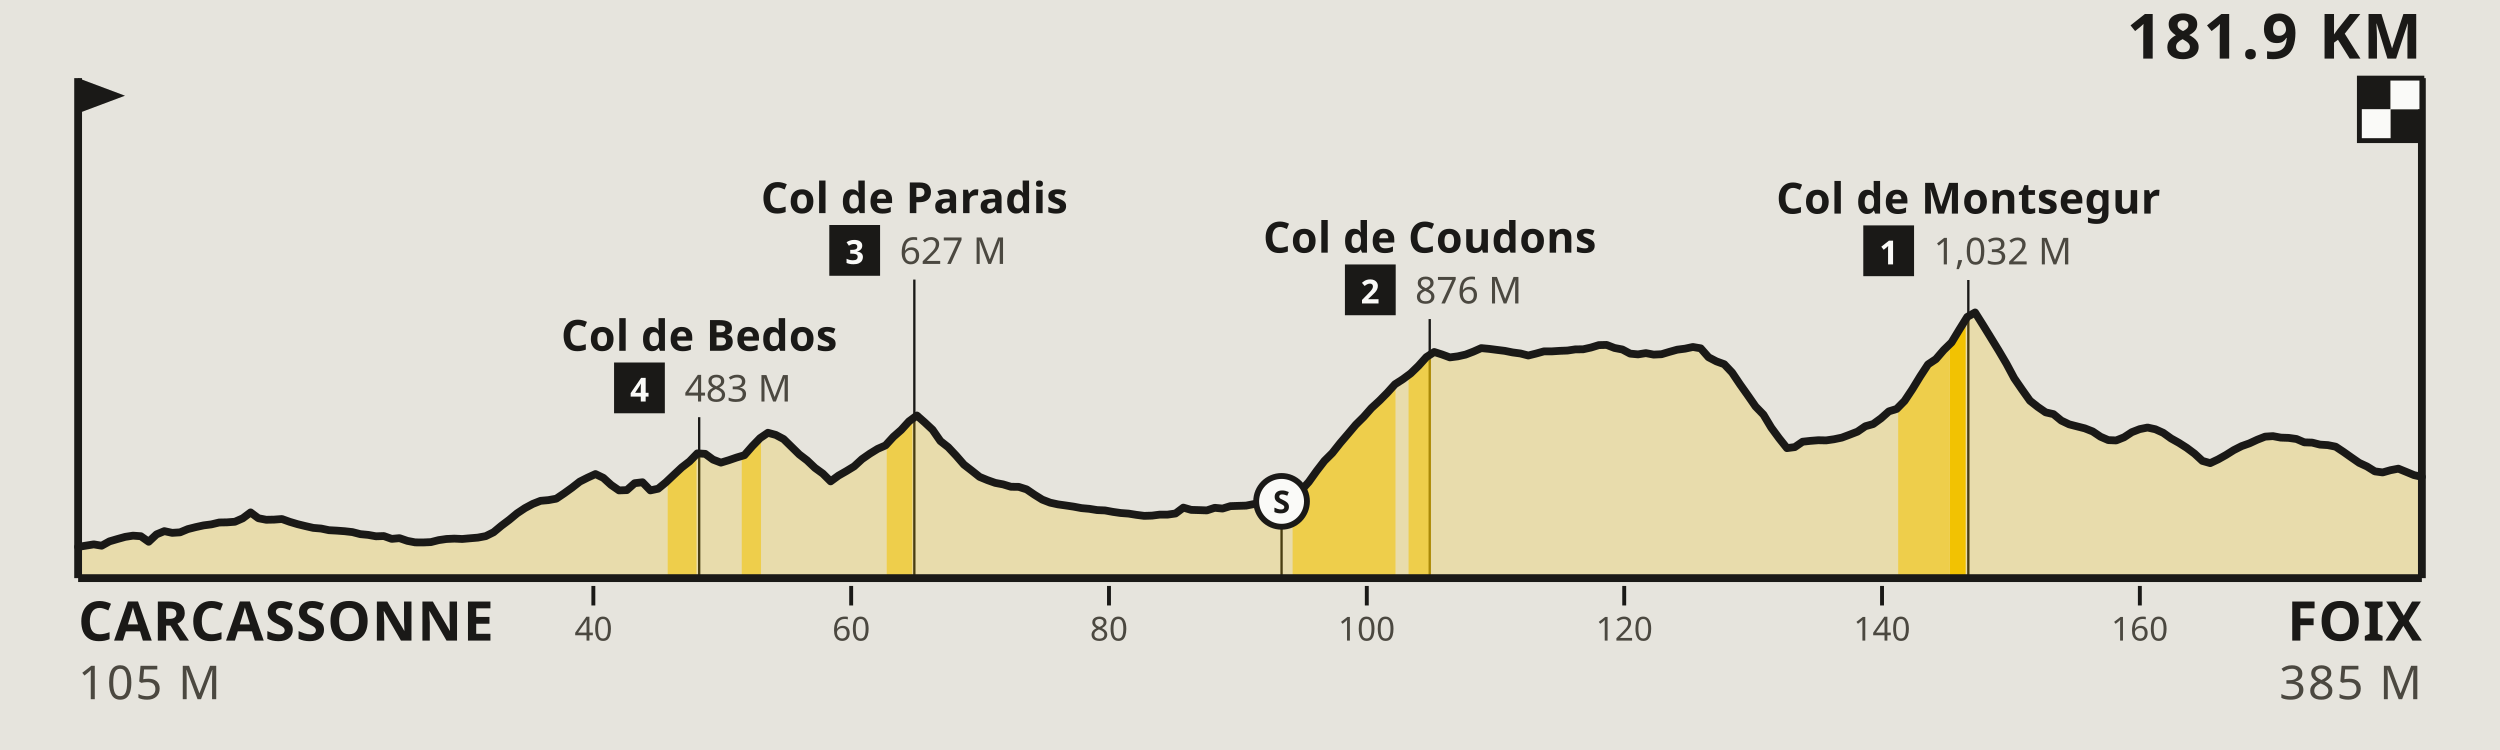
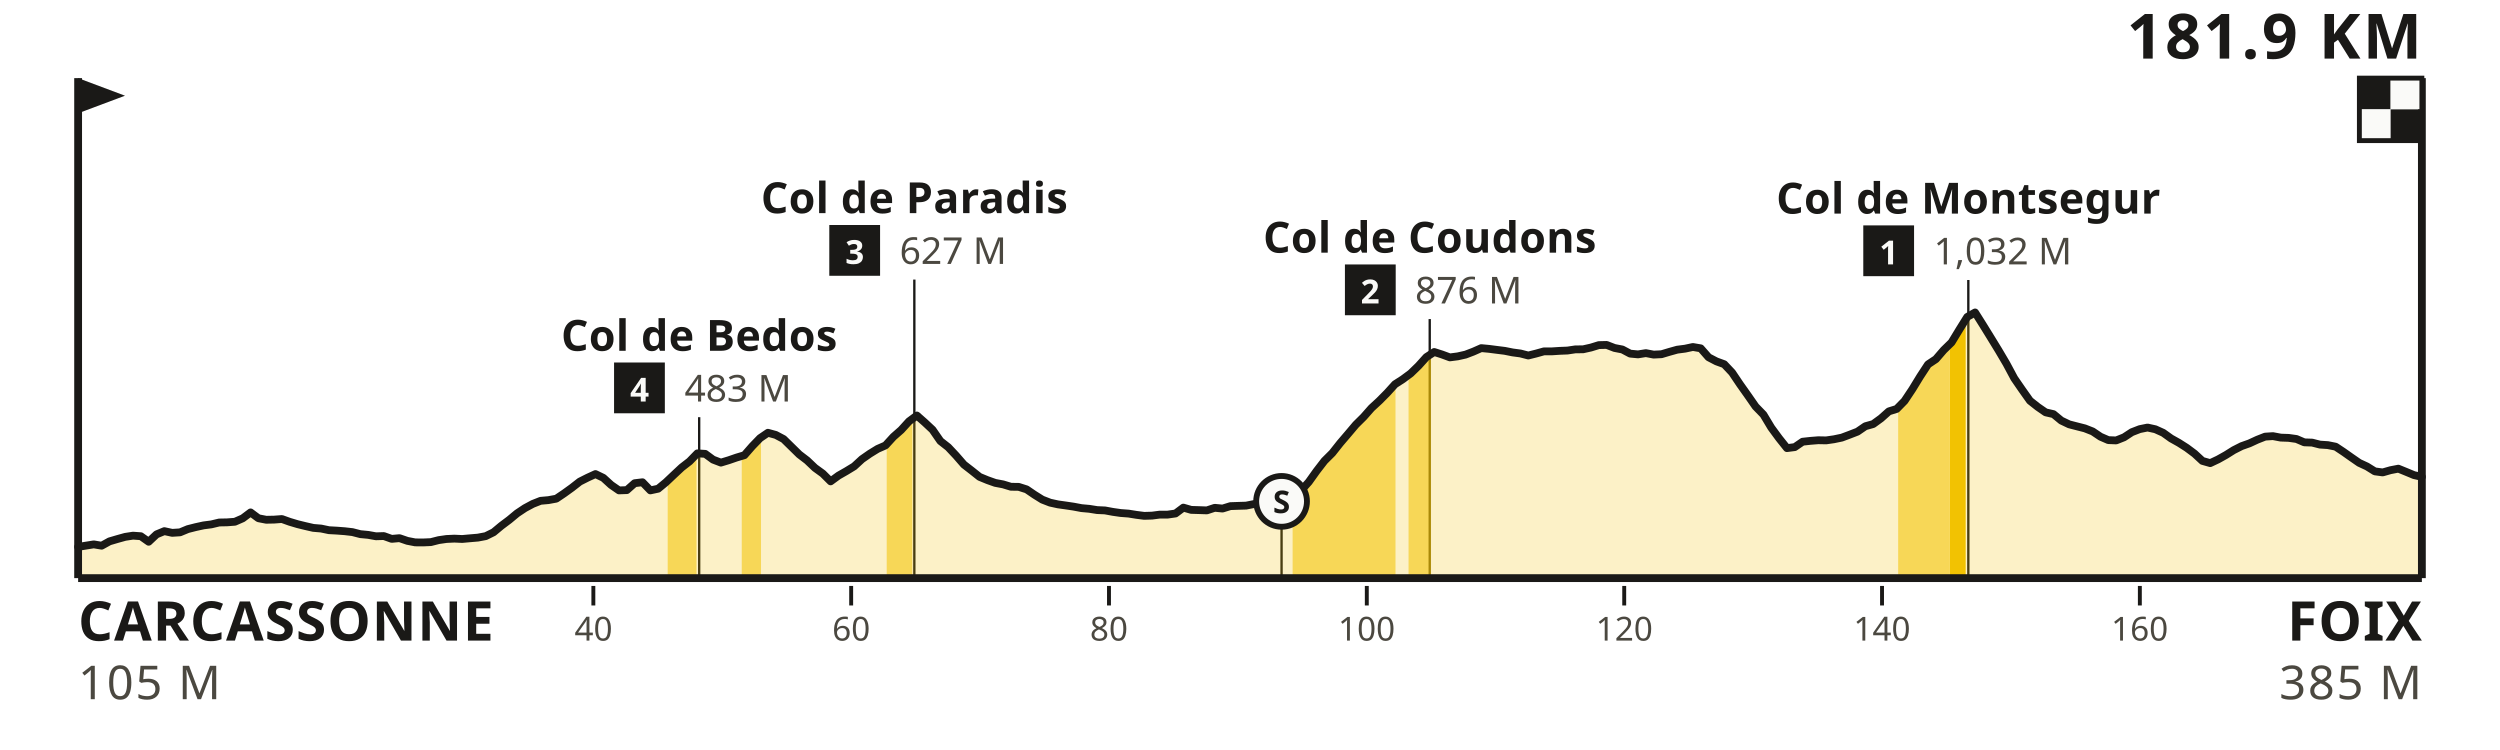
<svg xmlns="http://www.w3.org/2000/svg" class="stage-profile" viewBox="0 0 640 192" width="640" height="192">
-   <rect class="sp-bg" width="640" height="192" fill="#E6E4DD" />
+   <rect class="sp-bg" width="640" height="192" fill="#FFFFFF" />
  <line class="sp-leader" x1="178.99" y1="106.80" x2="178.99" y2="148" stroke="#1A1917" stroke-width="0.6" />
  <line class="sp-leader" x1="234.07" y1="71.57" x2="234.07" y2="148" stroke="#1A1917" stroke-width="0.6" />
  <line class="sp-leader" x1="366.01" y1="81.68" x2="366.01" y2="148" stroke="#1A1917" stroke-width="0.6" />
  <line class="sp-leader" x1="503.89" y1="71.68" x2="503.89" y2="148" stroke="#1A1917" stroke-width="0.6" />
  <line class="sp-leader" x1="328.08" y1="128.35" x2="328.08" y2="148" stroke="#1A1917" stroke-width="0.6" />
  <g class="sp-fill">
    <path class="sp-band" d="M20.00,148 L20.00,140.00 L22.01,139.68 L24.01,139.36 L26.02,139.70 L28.03,138.59 L30.03,138.00 L32.04,137.44 L34.05,137.13 L36.05,137.27 L38.06,138.69 L40.07,136.80 L42.07,135.97 L44.08,136.41 L46.09,136.28 L48.09,135.45 L50.10,134.94 L52.11,134.50 L54.11,134.24 L56.12,133.76 L58.13,133.72 L60.13,133.57 L62.14,132.69 L64.15,131.18 L66.15,132.67 L68.16,133.06 L70.17,133.02 L72.17,132.87 L74.18,133.59 L76.19,134.19 L78.19,134.68 L80.20,135.14 L82.21,135.31 L84.21,135.73 L86.22,135.84 L88.23,135.99 L90.23,136.22 L92.24,136.74 L94.25,136.93 L96.25,137.29 L98.26,137.23 L100.27,137.95 L102.27,137.77 L104.28,138.46 L106.29,138.85 L108.29,138.87 L110.30,138.78 L112.31,138.27 L114.31,137.98 L116.32,137.89 L118.33,137.98 L120.33,137.80 L122.34,137.63 L124.35,137.25 L126.35,136.26 L128.36,134.59 L130.37,133.08 L132.37,131.42 L134.38,130.08 L136.39,129.00 L138.39,128.21 L140.40,128.03 L142.41,127.66 L144.41,126.31 L146.42,124.86 L148.43,123.29 L150.43,122.28 L152.44,121.36 L154.45,122.33 L156.45,124.15 L158.46,125.54 L160.47,125.47 L162.47,123.70 L164.48,123.46 L166.49,125.54 L168.49,125.11 L170.50,123.45 L170.91,123.16 L170.91,148 Z" fill="#F2C200" fill-opacity="0.22" />
    <path class="sp-band" d="M170.91,148 L170.91,123.16 L172.51,121.55 L174.52,119.67 L176.52,118.12 L178.33,116.42 L178.33,148 Z" fill="#F2C200" fill-opacity="0.66" />
    <path class="sp-band" d="M178.33,148 L178.33,116.42 L178.53,116.06 L180.54,116.19 L182.54,117.66 L184.55,118.43 L186.56,117.82 L188.56,117.13 L189.87,117.06 L189.87,148 Z" fill="#F2C200" fill-opacity="0.22" />
    <path class="sp-band" d="M189.87,148 L189.87,117.06 L190.57,116.53 L192.58,114.23 L194.58,112.16 L194.82,112.03 L194.82,148 Z" fill="#F2C200" fill-opacity="0.66" />
    <path class="sp-band" d="M194.82,148 L194.82,112.03 L196.59,110.79 L198.60,111.34 L200.60,112.40 L202.61,114.37 L204.62,116.34 L206.62,117.87 L208.63,119.78 L210.64,121.24 L212.64,123.23 L214.65,121.76 L216.66,120.61 L218.66,119.39 L220.67,117.54 L222.68,116.14 L224.68,114.91 L226.69,114.03 L226.98,113.90 L226.98,148 Z" fill="#F2C200" fill-opacity="0.22" />
    <path class="sp-band" d="M226.98,148 L226.98,113.90 L228.70,111.83 L230.70,110.07 L232.71,107.86 L233.58,107.08 L233.58,148 Z" fill="#F2C200" fill-opacity="0.66" />
    <path class="sp-band" d="M233.58,148 L233.58,107.08 L234.72,106.37 L236.72,108.13 L238.73,110.01 L240.74,112.91 L242.74,114.48 L244.75,116.62 L246.76,118.93 L248.76,120.48 L250.77,122.08 L252.78,122.91 L254.78,123.62 L256.79,124.00 L258.80,124.61 L260.80,124.64 L262.81,125.28 L264.82,126.65 L266.82,127.90 L268.83,128.68 L270.84,129.12 L272.84,129.40 L274.85,129.70 L276.86,130.08 L278.86,130.26 L280.87,130.58 L282.88,130.67 L284.88,131.04 L286.89,131.33 L288.90,131.48 L290.90,131.80 L292.91,132.06 L294.92,132.00 L296.92,131.74 L298.93,131.74 L300.94,131.45 L302.94,129.95 L304.95,130.53 L306.96,130.59 L308.96,130.66 L310.97,130.00 L312.98,130.19 L314.98,129.57 L316.99,129.50 L319.00,129.44 L321.00,129.04 L323.01,128.86 L325.02,128.67 L327.02,128.73 L329.03,128.54 L330.89,128.12 L330.89,148 Z" fill="#F2C200" fill-opacity="0.22" />
    <path class="sp-band" d="M330.89,148 L330.89,128.12 L331.04,127.92 L333.04,125.63 L335.05,123.38 L337.06,120.57 L339.06,117.98 L341.07,115.98 L343.08,113.44 L345.08,111.10 L347.09,108.72 L349.10,106.73 L351.10,104.46 L353.11,102.61 L355.12,100.58 L357.12,98.37 L357.27,98.25 L357.27,148 Z" fill="#F2C200" fill-opacity="0.66" />
    <path class="sp-band" d="M357.27,148 L357.27,98.25 L359.13,97.08 L360.57,95.97 L360.57,148 Z" fill="#F2C200" fill-opacity="0.22" />
    <path class="sp-band" d="M360.57,148 L360.57,95.97 L361.14,95.59 L363.14,93.65 L365.15,91.42 L366.34,90.49 L366.34,148 Z" fill="#F2C200" fill-opacity="0.66" />
    <path class="sp-band" d="M366.34,148 L366.34,90.49 L367.16,90.11 L369.16,90.75 L371.17,91.49 L373.18,91.23 L375.18,90.78 L377.19,90.01 L379.20,89.12 L381.20,89.31 L383.21,89.57 L385.22,89.82 L387.22,90.22 L389.23,90.49 L391.24,91.01 L393.24,90.51 L395.25,89.95 L397.26,89.95 L399.26,89.82 L401.27,89.74 L403.28,89.44 L405.28,89.42 L407.29,88.97 L409.30,88.35 L411.30,88.30 L413.31,89.08 L415.32,89.47 L417.32,90.53 L419.33,90.72 L421.34,90.40 L423.34,90.78 L425.35,90.68 L427.36,90.08 L429.36,89.52 L431.37,89.26 L433.38,88.83 L435.38,89.17 L437.39,91.46 L439.40,92.51 L441.40,93.24 L443.41,95.37 L445.42,98.36 L447.42,101.18 L449.43,104.07 L451.44,106.14 L453.44,109.47 L455.45,112.20 L457.46,114.72 L459.46,114.46 L461.47,113.08 L463.48,112.86 L465.48,112.70 L467.49,112.74 L469.50,112.45 L471.51,112.03 L473.51,111.28 L475.52,110.50 L477.53,109.12 L479.53,108.56 L481.54,107.10 L483.55,105.31 L485.55,104.69 L485.92,104.40 L485.92,148 Z" fill="#F2C200" fill-opacity="0.22" />
    <path class="sp-band" d="M485.92,148 L485.92,104.40 L487.56,102.64 L489.57,99.62 L491.57,96.35 L493.58,93.28 L495.59,91.94 L497.59,89.62 L499.11,88.37 L499.11,148 Z" fill="#F2C200" fill-opacity="0.66" />
    <path class="sp-band" d="M499.11,148 L499.11,88.37 L499.60,87.66 L501.61,84.35 L503.23,81.76 L503.23,148 Z" fill="#F2C200" fill-opacity="0.99" />
    <path class="sp-band" d="M503.23,148 L503.23,81.76 L503.61,81.14 L505.62,79.99 L507.63,83.18 L509.63,86.42 L511.64,89.70 L513.65,93.11 L515.65,96.84 L517.66,99.76 L519.67,102.59 L521.67,104.17 L523.68,105.56 L525.69,106.02 L527.69,107.67 L529.70,108.63 L531.71,109.15 L533.71,109.66 L535.72,110.45 L537.73,111.80 L539.73,112.67 L541.74,112.75 L543.75,111.95 L545.75,110.64 L547.76,109.86 L549.77,109.45 L551.77,109.89 L553.78,110.80 L555.79,112.24 L557.79,113.36 L559.80,114.64 L561.81,116.14 L563.81,117.99 L565.82,118.56 L567.83,117.61 L569.83,116.49 L571.84,115.23 L573.85,114.21 L575.85,113.50 L577.86,112.57 L579.87,111.78 L581.87,111.65 L583.88,112.03 L585.89,112.10 L587.89,112.38 L589.90,113.24 L591.91,113.31 L593.91,113.82 L595.92,113.95 L597.93,114.35 L599.93,115.68 L601.94,117.10 L603.95,118.49 L605.95,119.42 L607.96,120.67 L609.97,120.94 L611.97,120.37 L613.98,119.98 L615.99,120.80 L617.99,121.63 L620.00,122.07 L620.00,148 Z" fill="#F2C200" fill-opacity="0.22" />
  </g>
  <line class="sp-baseline" x1="20" y1="148" x2="620" y2="148" stroke="#1A1917" stroke-width="2" />
  <polyline class="sp-line" points="20.00,140.00 22.01,139.68 24.01,139.36 26.02,139.70 28.03,138.59 30.03,138.00 32.04,137.44 34.05,137.13 36.05,137.27 38.06,138.69 40.07,136.80 42.07,135.97 44.08,136.41 46.09,136.28 48.09,135.45 50.10,134.94 52.11,134.50 54.11,134.24 56.12,133.76 58.13,133.72 60.13,133.57 62.14,132.69 64.15,131.18 66.15,132.67 68.16,133.06 70.17,133.02 72.17,132.87 74.18,133.59 76.19,134.19 78.19,134.68 80.20,135.14 82.21,135.31 84.21,135.73 86.22,135.84 88.23,135.99 90.23,136.22 92.24,136.74 94.25,136.93 96.25,137.29 98.26,137.23 100.27,137.95 102.27,137.77 104.28,138.46 106.29,138.85 108.29,138.87 110.30,138.78 112.31,138.27 114.31,137.98 116.32,137.89 118.33,137.98 120.33,137.80 122.34,137.63 124.35,137.25 126.35,136.26 128.36,134.59 130.37,133.08 132.37,131.42 134.38,130.08 136.39,129.00 138.39,128.21 140.40,128.03 142.41,127.66 144.41,126.31 146.42,124.86 148.43,123.29 150.43,122.28 152.44,121.36 154.45,122.33 156.45,124.15 158.46,125.54 160.47,125.47 162.47,123.70 164.48,123.46 166.49,125.54 168.49,125.11 170.50,123.45 172.51,121.55 174.52,119.67 176.52,118.12 178.53,116.06 180.54,116.19 182.54,117.66 184.55,118.43 186.56,117.82 188.56,117.13 190.57,116.53 192.58,114.23 194.58,112.16 196.59,110.79 198.60,111.34 200.60,112.40 202.61,114.37 204.62,116.34 206.62,117.87 208.63,119.78 210.64,121.24 212.64,123.23 214.65,121.76 216.66,120.61 218.66,119.39 220.67,117.54 222.68,116.14 224.68,114.91 226.69,114.03 228.70,111.83 230.70,110.07 232.71,107.86 234.72,106.37 236.72,108.13 238.73,110.01 240.74,112.91 242.74,114.48 244.75,116.62 246.76,118.93 248.76,120.48 250.77,122.08 252.78,122.91 254.78,123.62 256.79,124.00 258.80,124.61 260.80,124.64 262.81,125.28 264.82,126.65 266.82,127.90 268.83,128.68 270.84,129.12 272.84,129.40 274.85,129.70 276.86,130.08 278.86,130.26 280.87,130.58 282.88,130.67 284.88,131.04 286.89,131.33 288.90,131.48 290.90,131.80 292.91,132.06 294.92,132.00 296.92,131.74 298.93,131.74 300.94,131.45 302.94,129.95 304.95,130.53 306.96,130.59 308.96,130.66 310.97,130.00 312.98,130.19 314.98,129.57 316.99,129.50 319.00,129.44 321.00,129.04 323.01,128.86 325.02,128.67 327.02,128.73 329.03,128.54 331.04,127.92 333.04,125.63 335.05,123.38 337.06,120.57 339.06,117.98 341.07,115.98 343.08,113.44 345.08,111.10 347.09,108.72 349.10,106.73 351.10,104.46 353.11,102.61 355.12,100.58 357.12,98.37 359.13,97.08 361.14,95.59 363.14,93.65 365.15,91.42 367.16,90.11 369.16,90.75 371.17,91.49 373.18,91.23 375.18,90.78 377.19,90.01 379.20,89.12 381.20,89.31 383.21,89.57 385.22,89.82 387.22,90.22 389.23,90.49 391.24,91.01 393.24,90.51 395.25,89.95 397.26,89.95 399.26,89.82 401.27,89.74 403.28,89.44 405.28,89.42 407.29,88.97 409.30,88.35 411.30,88.30 413.31,89.08 415.32,89.47 417.32,90.53 419.33,90.72 421.34,90.40 423.34,90.78 425.35,90.68 427.36,90.08 429.36,89.52 431.37,89.26 433.38,88.83 435.38,89.17 437.39,91.46 439.40,92.51 441.40,93.24 443.41,95.37 445.42,98.36 447.42,101.18 449.43,104.07 451.44,106.14 453.44,109.47 455.45,112.20 457.46,114.72 459.46,114.46 461.47,113.08 463.48,112.86 465.48,112.70 467.49,112.74 469.50,112.45 471.51,112.03 473.51,111.28 475.52,110.50 477.53,109.12 479.53,108.56 481.54,107.10 483.55,105.31 485.55,104.69 487.56,102.64 489.57,99.62 491.57,96.35 493.58,93.28 495.59,91.94 497.59,89.62 499.60,87.66 501.61,84.35 503.61,81.14 505.62,79.99 507.63,83.18 509.63,86.42 511.64,89.70 513.65,93.11 515.65,96.84 517.66,99.76 519.67,102.59 521.67,104.17 523.68,105.56 525.69,106.02 527.69,107.67 529.70,108.63 531.71,109.15 533.71,109.66 535.72,110.45 537.73,111.80 539.73,112.67 541.74,112.75 543.75,111.95 545.75,110.64 547.76,109.86 549.77,109.45 551.77,109.89 553.78,110.80 555.79,112.24 557.79,113.36 559.80,114.64 561.81,116.14 563.81,117.99 565.82,118.56 567.83,117.61 569.83,116.49 571.84,115.23 573.85,114.21 575.85,113.50 577.86,112.57 579.87,111.78 581.87,111.65 583.88,112.03 585.89,112.10 587.89,112.38 589.90,113.24 591.91,113.31 593.91,113.82 595.92,113.95 597.93,114.35 599.93,115.68 601.94,117.10 603.95,118.49 605.95,119.42 607.96,120.67 609.97,120.94 611.97,120.37 613.98,119.98 615.99,120.80 617.99,121.63 620.00,122.07" fill="none" stroke="#1A1917" stroke-width="2" stroke-linejoin="round" stroke-linecap="round" />
  <text x="178.99" y="89.8" font-family="'Jost',sans-serif" font-size="11" font-weight="700" fill="#1A1917" text-anchor="middle" letter-spacing="0.01em" class="sp-climb">Col de Bedos</text>
  <rect class="sp-cat" x="157.2" y="92.8" width="13" height="13" fill="#1A1917" />
  <text x="163.74" y="102.8" font-family="'Jost',sans-serif" font-size="8.5" font-weight="700" fill="#FAFAF8" text-anchor="middle" letter-spacing="0.04em" class="sp-cat">4</text>
  <text x="175.24" y="102.8" font-family="'Jost',sans-serif" font-size="9.5" font-weight="500" fill="#4B4840" text-anchor="start" class="sp-climb-ele">483 M</text>
  <text x="234.07" y="54.57" font-family="'Jost',sans-serif" font-size="11" font-weight="700" fill="#1A1917" text-anchor="middle" letter-spacing="0.01em" class="sp-climb">Col de Paradis</text>
  <rect class="sp-cat" x="212.3" y="57.6" width="13" height="13" fill="#1A1917" />
  <text x="218.82" y="67.57" font-family="'Jost',sans-serif" font-size="8.5" font-weight="700" fill="#FAFAF8" text-anchor="middle" letter-spacing="0.04em" class="sp-cat">3</text>
  <text x="230.32" y="67.57" font-family="'Jost',sans-serif" font-size="9.5" font-weight="500" fill="#4B4840" text-anchor="start" class="sp-climb-ele">627 M</text>
  <text x="366.01" y="64.68" font-family="'Jost',sans-serif" font-size="11" font-weight="700" fill="#1A1917" text-anchor="middle" letter-spacing="0.01em" class="sp-climb">Col de Coudons</text>
  <rect class="sp-cat" x="344.3" y="67.7" width="13" height="13" fill="#1A1917" />
  <text x="350.76" y="77.68" font-family="'Jost',sans-serif" font-size="8.5" font-weight="700" fill="#FAFAF8" text-anchor="middle" letter-spacing="0.04em" class="sp-cat">2</text>
  <text x="362.26" y="77.68" font-family="'Jost',sans-serif" font-size="9.5" font-weight="500" fill="#4B4840" text-anchor="start" class="sp-climb-ele">876 M</text>
  <text x="503.89" y="54.68" font-family="'Jost',sans-serif" font-size="11" font-weight="700" fill="#1A1917" text-anchor="middle" letter-spacing="0.01em" class="sp-climb">Col de Montsegur</text>
  <rect class="sp-cat" x="477.0" y="57.7" width="13" height="13" fill="#1A1917" />
  <text x="483.54" y="67.68" font-family="'Jost',sans-serif" font-size="8.5" font-weight="700" fill="#FAFAF8" text-anchor="middle" letter-spacing="0.04em" class="sp-cat">1</text>
  <text x="495.04" y="67.68" font-family="'Jost',sans-serif" font-size="9.5" font-weight="500" fill="#4B4840" text-anchor="start" class="sp-climb-ele">1,032 M</text>
  <g class="sp-sprint">
    <circle cx="328.08" cy="128.35" r="6.5" fill="#FAFAF8" stroke="#1A1917" stroke-width="1.5" />
    <text x="328.08" y="131.35" font-family="'Jost',sans-serif" font-size="8" font-weight="700" fill="#1A1917" text-anchor="middle">S</text>
  </g>
  <line class="sp-border" x1="20.0" y1="20.0" x2="20.0" y2="148.0" stroke="#1A1917" stroke-width="2" />
  <g class="sp-start">
    <path d="M20.0,20.0 L32.0,24.5 L20.0,29.0 Z" fill="#1A1917" />
  </g>
  <text x="20" y="164" font-family="'Jost',sans-serif" font-size="14" font-weight="700" fill="#1A1917" text-anchor="start" letter-spacing="0.02em" class="sp-town">CARCASSONNE</text>
  <text x="20" y="179" font-family="'Jost',sans-serif" font-size="12" font-weight="500" fill="#4B4840" text-anchor="start" letter-spacing="0.04em" class="sp-ele">105 M</text>
  <text x="620" y="15" font-family="'Jost',sans-serif" font-size="16" font-weight="700" fill="#1A1917" text-anchor="end" letter-spacing="0.04em" class="sp-dist">181.9 KM</text>
  <line class="sp-border" x1="620.0" y1="20.0" x2="620.0" y2="148.0" stroke="#1A1917" stroke-width="2" />
  <g class="sp-finish">
    <rect x="604.0" y="20.0" width="8" height="8" fill="#1A1917" />
    <rect x="612.0" y="20.0" width="8" height="8" fill="#FAFAF8" />
    <rect x="604.0" y="28.0" width="8" height="8" fill="#FAFAF8" />
    <rect x="612.0" y="28.0" width="8" height="8" fill="#1A1917" />
    <rect x="604.0" y="20.0" width="16" height="16" fill="none" stroke="#1A1917" stroke-width="1.25" />
  </g>
  <text x="620" y="164" font-family="'Jost',sans-serif" font-size="14" font-weight="700" fill="#1A1917" text-anchor="end" letter-spacing="0.02em" class="sp-town">FOIX</text>
  <text x="620" y="179" font-family="'Jost',sans-serif" font-size="12" font-weight="500" fill="#4B4840" text-anchor="end" letter-spacing="0.04em" class="sp-ele">385 M</text>
  <line class="sp-scale" x1="151.9" x2="151.9" y1="150" y2="155" stroke="#1A1917" stroke-width="1" />
  <text x="151.94" y="164" font-family="'Jost',sans-serif" font-size="8.5" font-weight="500" fill="#4B4840" text-anchor="middle" class="sp-scale">40</text>
  <line class="sp-scale" x1="217.9" x2="217.9" y1="150" y2="155" stroke="#1A1917" stroke-width="1" />
  <text x="217.91" y="164" font-family="'Jost',sans-serif" font-size="8.5" font-weight="500" fill="#4B4840" text-anchor="middle" class="sp-scale">60</text>
  <line class="sp-scale" x1="283.9" x2="283.9" y1="150" y2="155" stroke="#1A1917" stroke-width="1" />
  <text x="283.88" y="164" font-family="'Jost',sans-serif" font-size="8.5" font-weight="500" fill="#4B4840" text-anchor="middle" class="sp-scale">80</text>
  <line class="sp-scale" x1="349.9" x2="349.9" y1="150" y2="155" stroke="#1A1917" stroke-width="1" />
  <text x="349.85" y="164" font-family="'Jost',sans-serif" font-size="8.5" font-weight="500" fill="#4B4840" text-anchor="middle" class="sp-scale">100</text>
  <line class="sp-scale" x1="415.8" x2="415.8" y1="150" y2="155" stroke="#1A1917" stroke-width="1" />
  <text x="415.82" y="164" font-family="'Jost',sans-serif" font-size="8.5" font-weight="500" fill="#4B4840" text-anchor="middle" class="sp-scale">120</text>
  <line class="sp-scale" x1="481.8" x2="481.8" y1="150" y2="155" stroke="#1A1917" stroke-width="1" />
  <text x="481.79" y="164" font-family="'Jost',sans-serif" font-size="8.5" font-weight="500" fill="#4B4840" text-anchor="middle" class="sp-scale">140</text>
  <line class="sp-scale" x1="547.8" x2="547.8" y1="150" y2="155" stroke="#1A1917" stroke-width="1" />
  <text x="547.76" y="164" font-family="'Jost',sans-serif" font-size="8.5" font-weight="500" fill="#4B4840" text-anchor="middle" class="sp-scale">160</text>
</svg>
